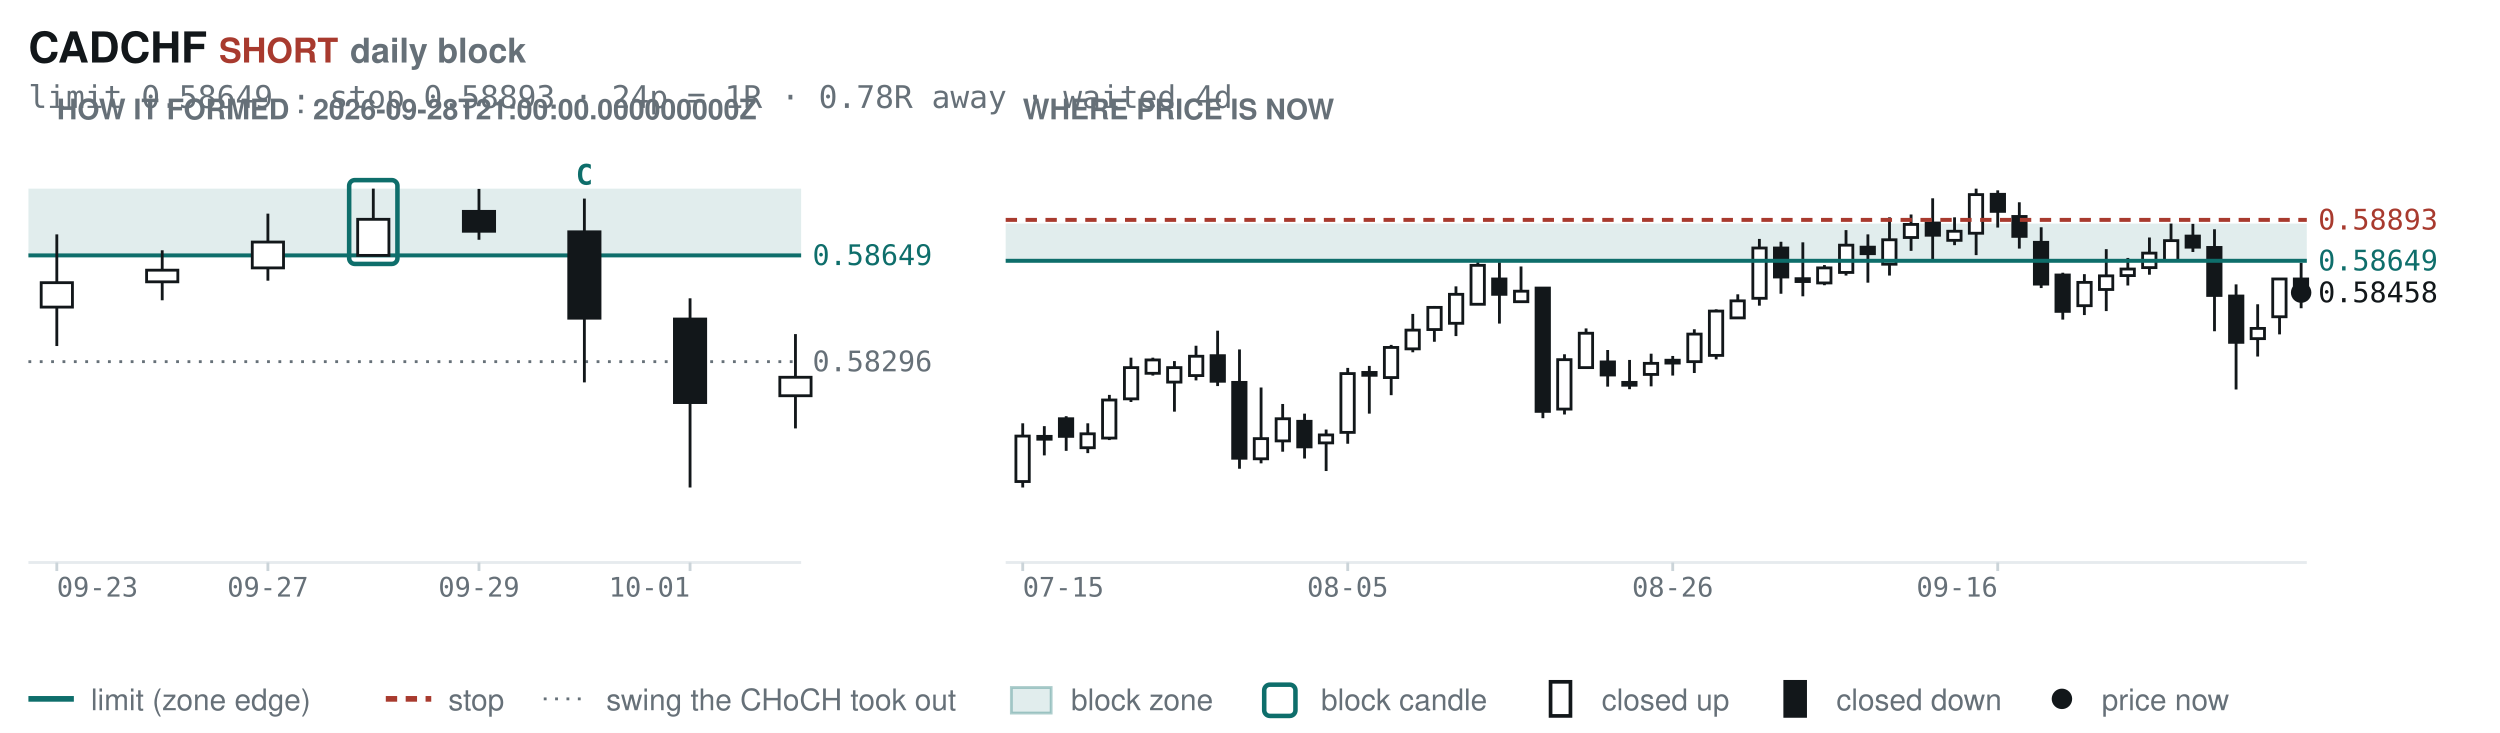
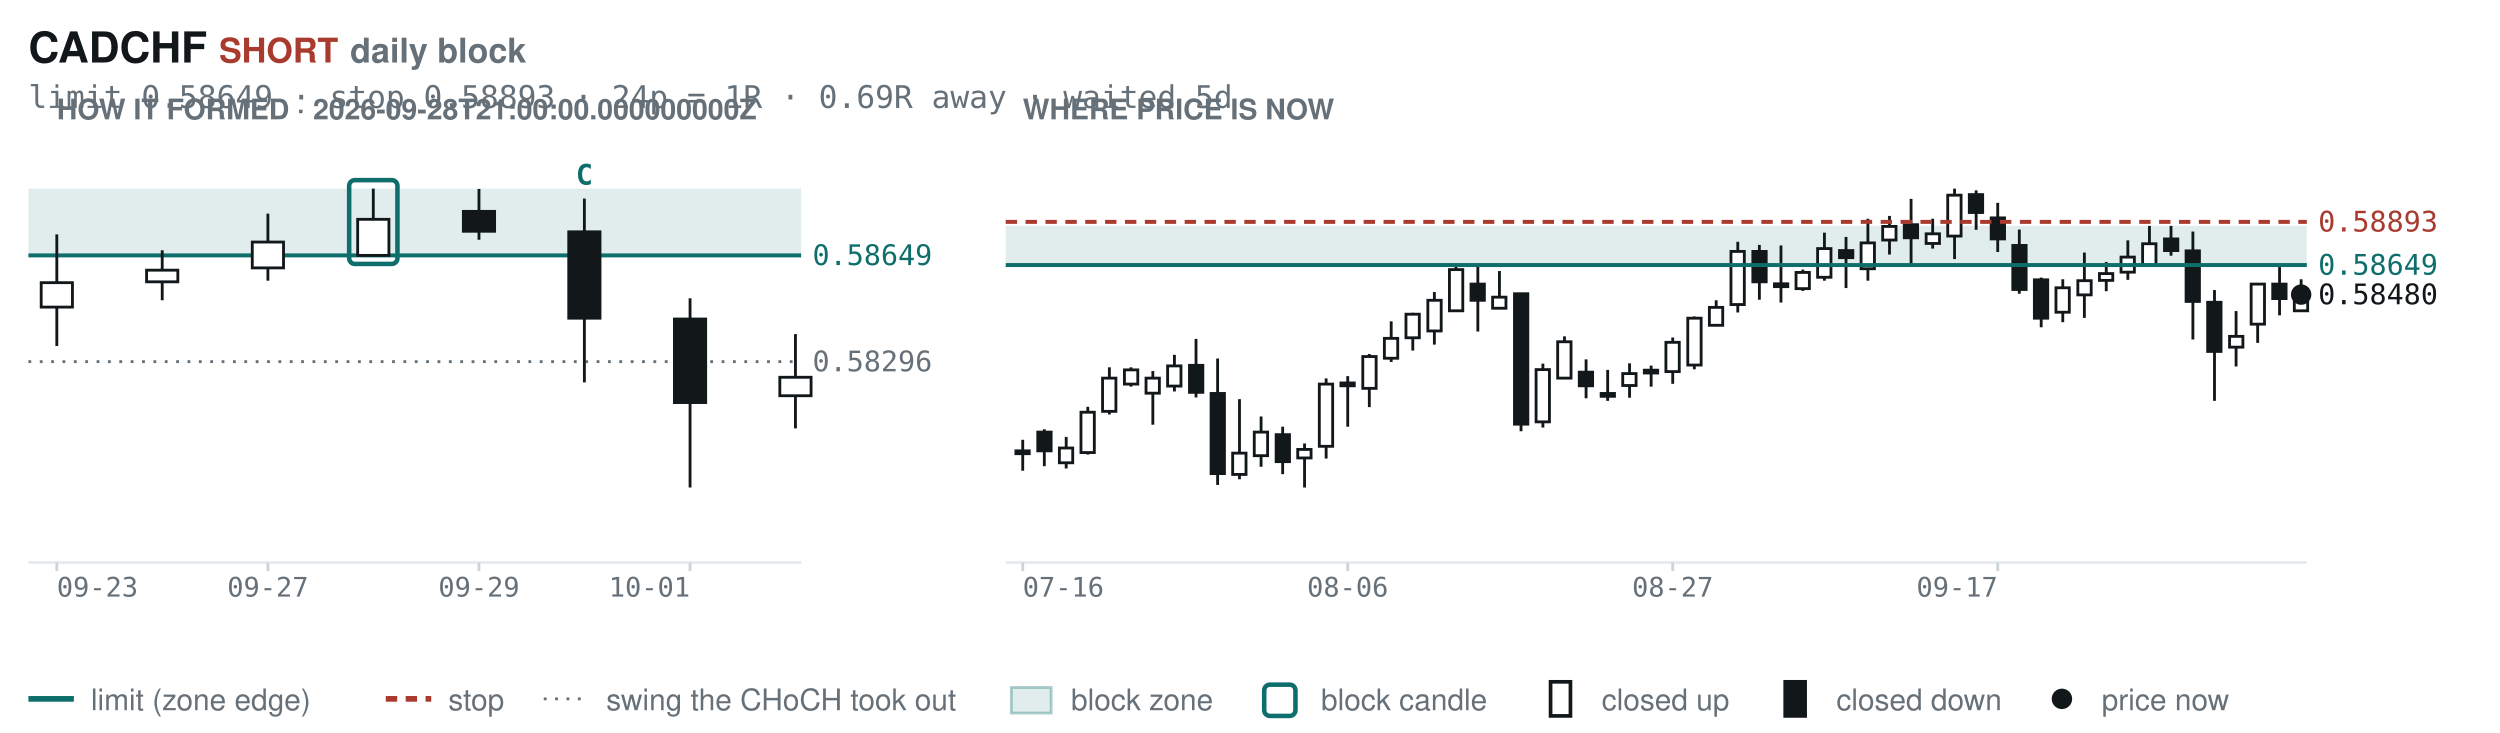
<svg xmlns="http://www.w3.org/2000/svg" viewBox="0 0 880 258" width="880" height="258" role="img" aria-label="CADCHF short order block: the candles that formed it, and where price is now">
  <rect width="880" height="258" fill="#FFFFFF" />
  <text x="10" y="22" fill="#12171A" font-family="system-ui,-apple-system,Segoe UI,Helvetica,Arial,sans-serif" font-size="15" font-weight="700">CADCHF <tspan fill="#A83A2E" font-size="12">SHORT</tspan>
    <tspan fill="#667078" font-size="12">daily block</tspan>
  </text>
-   <text x="10" y="38" fill="#667078" font-family="ui-monospace,SFMono-Regular,Menlo,Consolas,monospace" font-size="11">limit 0.58649 · stop 0.58893 · 24p = 1R · 0.78R away · waited 4d</text>
+   <text x="10" y="38" fill="#667078" font-family="ui-monospace,SFMono-Regular,Menlo,Consolas,monospace" font-size="11">limit 0.58649 · stop 0.58893 · 24p = 1R · 0.69R away · waited 5d</text>
  <text x="20" y="42" fill="#667078" font-family="system-ui,-apple-system,Segoe UI,Helvetica,Arial,sans-serif" font-size="10" font-weight="600">HOW IT FORMED · 2026-09-28T21:00:00.000000000Z</text>
  <text x="360" y="42" fill="#667078" font-family="system-ui,-apple-system,Segoe UI,Helvetica,Arial,sans-serif" font-size="10" font-weight="600">WHERE PRICE IS NOW</text>
  <rect x="10.0" y="66.4" width="272.0" height="23.5" fill="#0E6E6B1F" />
  <line x1="10.0" y1="127.3" x2="282.0" y2="127.3" stroke="#667078" stroke-width="1" stroke-dasharray="1 3" />
  <line x1="10.0" y1="89.9" x2="282.0" y2="89.9" stroke="#0E6E6B" stroke-width="1.4" />
  <line x1="20.0" y1="82.5" x2="20.0" y2="121.8" stroke="#12171A" stroke-width="1" />
  <rect x="14.5" y="99.5" width="11.0" height="8.6" fill="#FFFFFF" stroke="#12171A" stroke-width="1" />
  <line x1="57.1" y1="88.1" x2="57.1" y2="105.7" stroke="#12171A" stroke-width="1" />
  <rect x="51.6" y="95.1" width="11.0" height="4.1" fill="#FFFFFF" stroke="#12171A" stroke-width="1" />
  <line x1="94.3" y1="75.2" x2="94.3" y2="98.8" stroke="#12171A" stroke-width="1" />
  <rect x="88.8" y="85.2" width="11.0" height="9.1" fill="#FFFFFF" stroke="#12171A" stroke-width="1" />
  <line x1="131.4" y1="66.4" x2="131.4" y2="89.9" stroke="#12171A" stroke-width="1" />
  <rect x="125.9" y="77.2" width="11.0" height="12.7" fill="#FFFFFF" stroke="#12171A" stroke-width="1" />
  <line x1="168.6" y1="66.5" x2="168.6" y2="84.4" stroke="#12171A" stroke-width="1" />
  <rect x="163.1" y="74.4" width="11.0" height="7.0" fill="#12171A" stroke="#12171A" stroke-width="1" />
  <line x1="205.7" y1="69.9" x2="205.7" y2="134.6" stroke="#12171A" stroke-width="1" />
  <rect x="200.2" y="81.6" width="11.0" height="30.4" fill="#12171A" stroke="#12171A" stroke-width="1" />
  <line x1="242.9" y1="105.0" x2="242.9" y2="171.6" stroke="#12171A" stroke-width="1" />
  <rect x="237.4" y="112.3" width="11.0" height="29.4" fill="#12171A" stroke="#12171A" stroke-width="1" />
  <line x1="280.0" y1="117.6" x2="280.0" y2="150.8" stroke="#12171A" stroke-width="1" />
  <rect x="274.5" y="132.8" width="11.0" height="6.5" fill="#FFFFFF" stroke="#12171A" stroke-width="1" />
  <rect x="122.9" y="63.4" width="17.0" height="29.5" fill="none" stroke="#0E6E6B" stroke-width="1.6" rx="2" />
  <text x="205.7" y="65" fill="#0E6E6B" text-anchor="middle" font-family="ui-monospace,SFMono-Regular,Menlo,Consolas,monospace" font-size="10" font-weight="700">C</text>
  <line x1="10.0" y1="198.0" x2="282.0" y2="198.0" stroke="#E6EBEE" stroke-width="1" />
  <line x1="20.0" y1="198.0" x2="20.0" y2="201.0" stroke="#CBD4D9" stroke-width="1" />
  <text x="20.0" y="210.0" fill="#667078" text-anchor="start" font-family="ui-monospace,SFMono-Regular,Menlo,Consolas,monospace" font-size="9.5">09-23</text>
  <line x1="94.3" y1="198.0" x2="94.3" y2="201.0" stroke="#CBD4D9" stroke-width="1" />
  <text x="94.3" y="210.0" fill="#667078" text-anchor="middle" font-family="ui-monospace,SFMono-Regular,Menlo,Consolas,monospace" font-size="9.5">09-27</text>
  <line x1="168.6" y1="198.0" x2="168.6" y2="201.0" stroke="#CBD4D9" stroke-width="1" />
  <text x="168.6" y="210.0" fill="#667078" text-anchor="middle" font-family="ui-monospace,SFMono-Regular,Menlo,Consolas,monospace" font-size="9.5">09-29</text>
  <line x1="242.9" y1="198.0" x2="242.9" y2="201.0" stroke="#CBD4D9" stroke-width="1" />
  <text x="242.9" y="210.0" fill="#667078" text-anchor="end" font-family="ui-monospace,SFMono-Regular,Menlo,Consolas,monospace" font-size="9.5">10-01</text>
  <text x="286.0" y="93.3" fill="#0E6E6B" font-family="ui-monospace,SFMono-Regular,Menlo,Consolas,monospace" font-size="10">0.58649</text>
  <text x="286.0" y="130.7" fill="#667078" font-family="ui-monospace,SFMono-Regular,Menlo,Consolas,monospace" font-size="10">0.58296</text>
-   <rect x="354.0" y="78.7" width="458.0" height="13.0" fill="#0E6E6B1F" />
-   <line x1="360.0" y1="149.0" x2="360.0" y2="171.6" stroke="#12171A" stroke-width="1" />
-   <rect x="357.6" y="153.5" width="4.7" height="16.0" fill="#FFFFFF" stroke="#12171A" stroke-width="1" />
-   <line x1="367.6" y1="150.0" x2="367.6" y2="160.3" stroke="#12171A" stroke-width="1" />
-   <rect x="365.3" y="153.6" width="4.7" height="1.0" fill="#FFFFFF" stroke="#12171A" stroke-width="1" />
-   <line x1="375.3" y1="146.5" x2="375.3" y2="158.7" stroke="#12171A" stroke-width="1" />
-   <rect x="372.9" y="147.4" width="4.7" height="6.2" fill="#12171A" stroke="#12171A" stroke-width="1" />
-   <line x1="382.9" y1="149.0" x2="382.9" y2="159.5" stroke="#12171A" stroke-width="1" />
-   <rect x="380.5" y="152.7" width="4.7" height="4.9" fill="#FFFFFF" stroke="#12171A" stroke-width="1" />
-   <line x1="390.5" y1="139.0" x2="390.5" y2="154.9" stroke="#12171A" stroke-width="1" />
-   <rect x="388.1" y="140.8" width="4.7" height="13.4" fill="#FFFFFF" stroke="#12171A" stroke-width="1" />
-   <line x1="398.1" y1="125.9" x2="398.1" y2="141.5" stroke="#12171A" stroke-width="1" />
-   <rect x="395.8" y="129.4" width="4.7" height="11.0" fill="#FFFFFF" stroke="#12171A" stroke-width="1" />
-   <line x1="405.8" y1="125.9" x2="405.8" y2="132.2" stroke="#12171A" stroke-width="1" />
-   <rect x="403.4" y="126.7" width="4.7" height="4.7" fill="#FFFFFF" stroke="#12171A" stroke-width="1" />
-   <line x1="413.4" y1="127.1" x2="413.4" y2="144.9" stroke="#12171A" stroke-width="1" />
-   <rect x="411.0" y="129.4" width="4.7" height="5.1" fill="#FFFFFF" stroke="#12171A" stroke-width="1" />
-   <line x1="421.0" y1="121.7" x2="421.0" y2="133.9" stroke="#12171A" stroke-width="1" />
-   <rect x="418.7" y="125.4" width="4.7" height="6.8" fill="#FFFFFF" stroke="#12171A" stroke-width="1" />
-   <line x1="428.6" y1="116.4" x2="428.6" y2="135.9" stroke="#12171A" stroke-width="1" />
-   <rect x="426.3" y="125.2" width="4.7" height="9.0" fill="#12171A" stroke="#12171A" stroke-width="1" />
-   <line x1="436.3" y1="123.0" x2="436.3" y2="165.0" stroke="#12171A" stroke-width="1" />
-   <rect x="433.9" y="134.6" width="4.7" height="26.7" fill="#12171A" stroke="#12171A" stroke-width="1" />
-   <line x1="443.9" y1="136.4" x2="443.9" y2="163.1" stroke="#12171A" stroke-width="1" />
-   <rect x="441.5" y="154.4" width="4.7" height="7.1" fill="#FFFFFF" stroke="#12171A" stroke-width="1" />
-   <line x1="451.5" y1="142.2" x2="451.5" y2="159.0" stroke="#12171A" stroke-width="1" />
-   <rect x="449.2" y="147.4" width="4.7" height="7.8" fill="#FFFFFF" stroke="#12171A" stroke-width="1" />
-   <line x1="459.2" y1="145.6" x2="459.2" y2="161.4" stroke="#12171A" stroke-width="1" />
-   <rect x="456.8" y="148.3" width="4.7" height="9.0" fill="#12171A" stroke="#12171A" stroke-width="1" />
-   <line x1="466.8" y1="151.2" x2="466.8" y2="165.8" stroke="#12171A" stroke-width="1" />
-   <rect x="464.4" y="153.1" width="4.7" height="2.8" fill="#FFFFFF" stroke="#12171A" stroke-width="1" />
-   <line x1="474.4" y1="129.5" x2="474.4" y2="156.2" stroke="#12171A" stroke-width="1" />
-   <rect x="472.0" y="131.5" width="4.7" height="20.7" fill="#FFFFFF" stroke="#12171A" stroke-width="1" />
-   <line x1="482.0" y1="128.8" x2="482.0" y2="145.6" stroke="#12171A" stroke-width="1" />
-   <rect x="479.7" y="131.1" width="4.7" height="1.0" fill="#12171A" stroke="#12171A" stroke-width="1" />
-   <line x1="489.7" y1="121.4" x2="489.7" y2="139.1" stroke="#12171A" stroke-width="1" />
-   <rect x="487.3" y="122.3" width="4.7" height="10.6" fill="#FFFFFF" stroke="#12171A" stroke-width="1" />
-   <line x1="497.3" y1="110.5" x2="497.3" y2="124.0" stroke="#12171A" stroke-width="1" />
-   <rect x="494.9" y="116.2" width="4.7" height="6.6" fill="#FFFFFF" stroke="#12171A" stroke-width="1" />
-   <line x1="504.9" y1="107.7" x2="504.9" y2="120.3" stroke="#12171A" stroke-width="1" />
-   <rect x="502.6" y="108.2" width="4.7" height="7.8" fill="#FFFFFF" stroke="#12171A" stroke-width="1" />
-   <line x1="512.5" y1="100.8" x2="512.5" y2="118.3" stroke="#12171A" stroke-width="1" />
-   <rect x="510.2" y="103.6" width="4.7" height="10.2" fill="#FFFFFF" stroke="#12171A" stroke-width="1" />
-   <line x1="520.2" y1="92.0" x2="520.2" y2="107.1" stroke="#12171A" stroke-width="1" />
-   <rect x="517.8" y="93.4" width="4.7" height="13.7" fill="#FFFFFF" stroke="#12171A" stroke-width="1" />
-   <line x1="527.8" y1="92.3" x2="527.8" y2="113.9" stroke="#12171A" stroke-width="1" />
-   <rect x="525.4" y="98.2" width="4.7" height="5.4" fill="#12171A" stroke="#12171A" stroke-width="1" />
-   <line x1="535.4" y1="93.8" x2="535.4" y2="106.3" stroke="#12171A" stroke-width="1" />
-   <rect x="533.1" y="102.5" width="4.7" height="3.7" fill="#FFFFFF" stroke="#12171A" stroke-width="1" />
-   <line x1="543.1" y1="101.1" x2="543.1" y2="147.2" stroke="#12171A" stroke-width="1" />
-   <rect x="540.7" y="101.4" width="4.7" height="43.4" fill="#12171A" stroke="#12171A" stroke-width="1" />
-   <line x1="550.7" y1="124.7" x2="550.7" y2="145.9" stroke="#12171A" stroke-width="1" />
-   <rect x="548.3" y="126.6" width="4.7" height="17.4" fill="#FFFFFF" stroke="#12171A" stroke-width="1" />
-   <line x1="558.3" y1="115.6" x2="558.3" y2="129.4" stroke="#12171A" stroke-width="1" />
-   <rect x="555.9" y="117.3" width="4.7" height="12.1" fill="#FFFFFF" stroke="#12171A" stroke-width="1" />
-   <line x1="565.9" y1="123.2" x2="565.9" y2="136.1" stroke="#12171A" stroke-width="1" />
-   <rect x="563.6" y="127.4" width="4.7" height="4.6" fill="#12171A" stroke="#12171A" stroke-width="1" />
-   <line x1="573.6" y1="126.7" x2="573.6" y2="137.0" stroke="#12171A" stroke-width="1" />
-   <rect x="571.2" y="134.6" width="4.7" height="1.0" fill="#12171A" stroke="#12171A" stroke-width="1" />
-   <line x1="581.2" y1="124.5" x2="581.2" y2="136.0" stroke="#12171A" stroke-width="1" />
-   <rect x="578.8" y="127.9" width="4.7" height="3.9" fill="#FFFFFF" stroke="#12171A" stroke-width="1" />
-   <line x1="588.8" y1="125.3" x2="588.8" y2="132.2" stroke="#12171A" stroke-width="1" />
-   <rect x="586.4" y="126.8" width="4.7" height="1.0" fill="#12171A" stroke="#12171A" stroke-width="1" />
-   <line x1="596.4" y1="115.9" x2="596.4" y2="131.3" stroke="#12171A" stroke-width="1" />
-   <rect x="594.1" y="117.6" width="4.7" height="9.7" fill="#FFFFFF" stroke="#12171A" stroke-width="1" />
-   <line x1="604.1" y1="108.9" x2="604.1" y2="126.5" stroke="#12171A" stroke-width="1" />
-   <rect x="601.7" y="109.5" width="4.7" height="15.6" fill="#FFFFFF" stroke="#12171A" stroke-width="1" />
-   <line x1="611.7" y1="103.6" x2="611.7" y2="112.2" stroke="#12171A" stroke-width="1" />
-   <rect x="609.3" y="105.9" width="4.7" height="6.0" fill="#FFFFFF" stroke="#12171A" stroke-width="1" />
-   <line x1="619.3" y1="84.1" x2="619.3" y2="107.6" stroke="#12171A" stroke-width="1" />
-   <rect x="617.0" y="87.3" width="4.7" height="17.7" fill="#FFFFFF" stroke="#12171A" stroke-width="1" />
-   <line x1="626.9" y1="85.1" x2="626.9" y2="103.4" stroke="#12171A" stroke-width="1" />
-   <rect x="624.6" y="87.3" width="4.7" height="10.2" fill="#12171A" stroke="#12171A" stroke-width="1" />
-   <line x1="634.6" y1="85.3" x2="634.6" y2="104.3" stroke="#12171A" stroke-width="1" />
-   <rect x="632.2" y="98.1" width="4.7" height="1.0" fill="#FFFFFF" stroke="#12171A" stroke-width="1" />
-   <line x1="642.2" y1="93.3" x2="642.2" y2="100.4" stroke="#12171A" stroke-width="1" />
-   <rect x="639.8" y="94.3" width="4.7" height="5.3" fill="#FFFFFF" stroke="#12171A" stroke-width="1" />
-   <line x1="649.8" y1="81.0" x2="649.8" y2="97.0" stroke="#12171A" stroke-width="1" />
-   <rect x="647.5" y="86.3" width="4.7" height="9.6" fill="#FFFFFF" stroke="#12171A" stroke-width="1" />
-   <line x1="657.5" y1="82.5" x2="657.5" y2="99.5" stroke="#12171A" stroke-width="1" />
-   <rect x="655.1" y="87.0" width="4.7" height="2.3" fill="#12171A" stroke="#12171A" stroke-width="1" />
-   <line x1="665.1" y1="76.5" x2="665.1" y2="97.0" stroke="#12171A" stroke-width="1" />
-   <rect x="662.7" y="84.4" width="4.7" height="8.6" fill="#FFFFFF" stroke="#12171A" stroke-width="1" />
-   <line x1="672.7" y1="75.5" x2="672.7" y2="88.3" stroke="#12171A" stroke-width="1" />
-   <rect x="670.3" y="79.0" width="4.7" height="4.6" fill="#FFFFFF" stroke="#12171A" stroke-width="1" />
-   <line x1="680.3" y1="69.8" x2="680.3" y2="92.0" stroke="#12171A" stroke-width="1" />
-   <rect x="678.0" y="78.5" width="4.7" height="4.3" fill="#12171A" stroke="#12171A" stroke-width="1" />
-   <line x1="688.0" y1="76.5" x2="688.0" y2="86.3" stroke="#12171A" stroke-width="1" />
-   <rect x="685.6" y="81.4" width="4.7" height="3.2" fill="#FFFFFF" stroke="#12171A" stroke-width="1" />
-   <line x1="695.6" y1="66.4" x2="695.6" y2="89.8" stroke="#12171A" stroke-width="1" />
-   <rect x="693.2" y="68.5" width="4.7" height="13.6" fill="#FFFFFF" stroke="#12171A" stroke-width="1" />
-   <line x1="703.2" y1="67.0" x2="703.2" y2="80.1" stroke="#12171A" stroke-width="1" />
-   <rect x="700.9" y="68.4" width="4.7" height="6.0" fill="#12171A" stroke="#12171A" stroke-width="1" />
-   <line x1="710.8" y1="71.2" x2="710.8" y2="87.5" stroke="#12171A" stroke-width="1" />
-   <rect x="708.5" y="76.2" width="4.7" height="7.0" fill="#12171A" stroke="#12171A" stroke-width="1" />
-   <line x1="718.5" y1="80.0" x2="718.5" y2="101.4" stroke="#12171A" stroke-width="1" />
-   <rect x="716.1" y="85.3" width="4.7" height="14.7" fill="#12171A" stroke="#12171A" stroke-width="1" />
-   <line x1="726.1" y1="96.0" x2="726.1" y2="112.5" stroke="#12171A" stroke-width="1" />
-   <rect x="723.7" y="96.8" width="4.7" height="12.8" fill="#12171A" stroke="#12171A" stroke-width="1" />
-   <line x1="733.7" y1="96.5" x2="733.7" y2="110.9" stroke="#12171A" stroke-width="1" />
-   <rect x="731.4" y="99.4" width="4.7" height="8.2" fill="#FFFFFF" stroke="#12171A" stroke-width="1" />
-   <line x1="741.4" y1="87.7" x2="741.4" y2="109.5" stroke="#12171A" stroke-width="1" />
-   <rect x="739.0" y="97.1" width="4.7" height="4.8" fill="#FFFFFF" stroke="#12171A" stroke-width="1" />
-   <line x1="749.0" y1="90.8" x2="749.0" y2="100.5" stroke="#12171A" stroke-width="1" />
-   <rect x="746.6" y="94.7" width="4.7" height="2.3" fill="#FFFFFF" stroke="#12171A" stroke-width="1" />
-   <line x1="756.6" y1="83.6" x2="756.6" y2="96.7" stroke="#12171A" stroke-width="1" />
-   <rect x="754.2" y="89.1" width="4.7" height="5.1" fill="#FFFFFF" stroke="#12171A" stroke-width="1" />
-   <line x1="764.2" y1="78.7" x2="764.2" y2="91.8" stroke="#12171A" stroke-width="1" />
-   <rect x="761.9" y="84.7" width="4.7" height="7.0" fill="#FFFFFF" stroke="#12171A" stroke-width="1" />
-   <line x1="771.9" y1="78.8" x2="771.9" y2="88.7" stroke="#12171A" stroke-width="1" />
-   <rect x="769.5" y="83.1" width="4.7" height="3.9" fill="#12171A" stroke="#12171A" stroke-width="1" />
-   <line x1="779.5" y1="80.7" x2="779.5" y2="116.6" stroke="#12171A" stroke-width="1" />
-   <rect x="777.1" y="87.1" width="4.7" height="16.9" fill="#12171A" stroke="#12171A" stroke-width="1" />
-   <line x1="787.1" y1="100.1" x2="787.1" y2="137.1" stroke="#12171A" stroke-width="1" />
-   <rect x="784.8" y="104.2" width="4.7" height="16.3" fill="#12171A" stroke="#12171A" stroke-width="1" />
-   <line x1="794.7" y1="107.1" x2="794.7" y2="125.5" stroke="#12171A" stroke-width="1" />
-   <rect x="792.4" y="115.6" width="4.7" height="3.6" fill="#FFFFFF" stroke="#12171A" stroke-width="1" />
-   <line x1="802.4" y1="98.0" x2="802.4" y2="117.7" stroke="#12171A" stroke-width="1" />
-   <rect x="800.0" y="98.2" width="4.7" height="13.3" fill="#FFFFFF" stroke="#12171A" stroke-width="1" />
-   <line x1="810.0" y1="92.5" x2="810.0" y2="108.5" stroke="#12171A" stroke-width="1" />
-   <rect x="807.6" y="98.2" width="4.7" height="4.8" fill="#12171A" stroke="#12171A" stroke-width="1" />
-   <line x1="354.0" y1="91.8" x2="812.0" y2="91.8" stroke="#0E6E6B" stroke-width="1.4" />
-   <line x1="354.0" y1="77.4" x2="812.0" y2="77.4" stroke="#A83A2E" stroke-width="1.4" stroke-dasharray="4 3" />
-   <circle cx="810.0" cy="103.0" r="3.6" fill="#12171A" />
+   <rect x="354.0" y="79.5" width="458.0" height="13.8" fill="#0E6E6B1F" />
+   <line x1="360.0" y1="154.8" x2="360.0" y2="165.7" stroke="#12171A" stroke-width="1" />
+   <rect x="357.6" y="158.7" width="4.7" height="1.0" fill="#FFFFFF" stroke="#12171A" stroke-width="1" />
+   <line x1="367.6" y1="151.1" x2="367.6" y2="164.1" stroke="#12171A" stroke-width="1" />
+   <rect x="365.3" y="152.1" width="4.7" height="6.6" fill="#12171A" stroke="#12171A" stroke-width="1" />
+   <line x1="375.3" y1="153.8" x2="375.3" y2="164.9" stroke="#12171A" stroke-width="1" />
+   <rect x="372.9" y="157.7" width="4.7" height="5.2" fill="#FFFFFF" stroke="#12171A" stroke-width="1" />
+   <line x1="382.9" y1="143.2" x2="382.9" y2="160.0" stroke="#12171A" stroke-width="1" />
+   <rect x="380.5" y="145.1" width="4.7" height="14.2" fill="#FFFFFF" stroke="#12171A" stroke-width="1" />
+   <line x1="390.5" y1="129.3" x2="390.5" y2="145.9" stroke="#12171A" stroke-width="1" />
+   <rect x="388.1" y="133.1" width="4.7" height="11.7" fill="#FFFFFF" stroke="#12171A" stroke-width="1" />
+   <line x1="398.1" y1="129.3" x2="398.1" y2="136.1" stroke="#12171A" stroke-width="1" />
+   <rect x="395.8" y="130.2" width="4.7" height="5.0" fill="#FFFFFF" stroke="#12171A" stroke-width="1" />
+   <line x1="405.8" y1="130.6" x2="405.8" y2="149.5" stroke="#12171A" stroke-width="1" />
+   <rect x="403.4" y="133.1" width="4.7" height="5.3" fill="#FFFFFF" stroke="#12171A" stroke-width="1" />
+   <line x1="413.4" y1="124.9" x2="413.4" y2="137.8" stroke="#12171A" stroke-width="1" />
+   <rect x="411.0" y="128.8" width="4.7" height="7.1" fill="#FFFFFF" stroke="#12171A" stroke-width="1" />
+   <line x1="421.0" y1="119.3" x2="421.0" y2="139.9" stroke="#12171A" stroke-width="1" />
+   <rect x="418.7" y="128.6" width="4.7" height="9.5" fill="#12171A" stroke="#12171A" stroke-width="1" />
+   <line x1="428.6" y1="126.2" x2="428.6" y2="170.7" stroke="#12171A" stroke-width="1" />
+   <rect x="426.3" y="138.5" width="4.7" height="28.2" fill="#12171A" stroke="#12171A" stroke-width="1" />
+   <line x1="436.3" y1="140.5" x2="436.3" y2="168.7" stroke="#12171A" stroke-width="1" />
+   <rect x="433.9" y="159.5" width="4.7" height="7.5" fill="#FFFFFF" stroke="#12171A" stroke-width="1" />
+   <line x1="443.9" y1="146.6" x2="443.9" y2="164.3" stroke="#12171A" stroke-width="1" />
+   <rect x="441.5" y="152.1" width="4.7" height="8.3" fill="#FFFFFF" stroke="#12171A" stroke-width="1" />
+   <line x1="451.5" y1="150.2" x2="451.5" y2="166.9" stroke="#12171A" stroke-width="1" />
+   <rect x="449.2" y="153.0" width="4.7" height="9.5" fill="#12171A" stroke="#12171A" stroke-width="1" />
+   <line x1="459.2" y1="156.1" x2="459.2" y2="171.6" stroke="#12171A" stroke-width="1" />
+   <rect x="456.8" y="158.2" width="4.7" height="3.0" fill="#FFFFFF" stroke="#12171A" stroke-width="1" />
+   <line x1="466.8" y1="133.2" x2="466.8" y2="161.4" stroke="#12171A" stroke-width="1" />
+   <rect x="464.4" y="135.2" width="4.7" height="21.9" fill="#FFFFFF" stroke="#12171A" stroke-width="1" />
+   <line x1="474.4" y1="132.4" x2="474.4" y2="150.2" stroke="#12171A" stroke-width="1" />
+   <rect x="472.0" y="134.8" width="4.7" height="1.0" fill="#12171A" stroke="#12171A" stroke-width="1" />
+   <line x1="482.0" y1="124.6" x2="482.0" y2="143.3" stroke="#12171A" stroke-width="1" />
+   <rect x="479.7" y="125.5" width="4.7" height="11.2" fill="#FFFFFF" stroke="#12171A" stroke-width="1" />
+   <line x1="489.7" y1="113.1" x2="489.7" y2="127.4" stroke="#12171A" stroke-width="1" />
+   <rect x="487.3" y="119.1" width="4.7" height="7.0" fill="#FFFFFF" stroke="#12171A" stroke-width="1" />
+   <line x1="497.3" y1="110.1" x2="497.3" y2="123.4" stroke="#12171A" stroke-width="1" />
+   <rect x="494.9" y="110.6" width="4.7" height="8.3" fill="#FFFFFF" stroke="#12171A" stroke-width="1" />
+   <line x1="504.9" y1="102.8" x2="504.9" y2="121.3" stroke="#12171A" stroke-width="1" />
+   <rect x="502.6" y="105.7" width="4.7" height="10.8" fill="#FFFFFF" stroke="#12171A" stroke-width="1" />
+   <line x1="512.5" y1="93.5" x2="512.5" y2="109.5" stroke="#12171A" stroke-width="1" />
+   <rect x="510.2" y="94.9" width="4.7" height="14.5" fill="#FFFFFF" stroke="#12171A" stroke-width="1" />
+   <line x1="520.2" y1="93.8" x2="520.2" y2="116.7" stroke="#12171A" stroke-width="1" />
+   <rect x="517.8" y="100.0" width="4.7" height="5.7" fill="#12171A" stroke="#12171A" stroke-width="1" />
+   <line x1="527.8" y1="95.4" x2="527.8" y2="108.7" stroke="#12171A" stroke-width="1" />
+   <rect x="525.4" y="104.6" width="4.7" height="3.9" fill="#FFFFFF" stroke="#12171A" stroke-width="1" />
+   <line x1="535.4" y1="103.1" x2="535.4" y2="151.8" stroke="#12171A" stroke-width="1" />
+   <rect x="533.1" y="103.4" width="4.7" height="45.9" fill="#12171A" stroke="#12171A" stroke-width="1" />
+   <line x1="543.1" y1="128.0" x2="543.1" y2="150.5" stroke="#12171A" stroke-width="1" />
+   <rect x="540.7" y="130.1" width="4.7" height="18.4" fill="#FFFFFF" stroke="#12171A" stroke-width="1" />
+   <line x1="550.7" y1="118.4" x2="550.7" y2="133.1" stroke="#12171A" stroke-width="1" />
+   <rect x="548.3" y="120.3" width="4.7" height="12.8" fill="#FFFFFF" stroke="#12171A" stroke-width="1" />
+   <line x1="558.3" y1="126.5" x2="558.3" y2="140.2" stroke="#12171A" stroke-width="1" />
+   <rect x="555.9" y="131.0" width="4.7" height="4.8" fill="#12171A" stroke="#12171A" stroke-width="1" />
+   <line x1="565.9" y1="130.2" x2="565.9" y2="141.1" stroke="#12171A" stroke-width="1" />
+   <rect x="563.6" y="138.5" width="4.7" height="1.0" fill="#12171A" stroke="#12171A" stroke-width="1" />
+   <line x1="573.6" y1="127.9" x2="573.6" y2="140.0" stroke="#12171A" stroke-width="1" />
+   <rect x="571.2" y="131.5" width="4.7" height="4.2" fill="#FFFFFF" stroke="#12171A" stroke-width="1" />
+   <line x1="581.2" y1="128.7" x2="581.2" y2="136.1" stroke="#12171A" stroke-width="1" />
+   <rect x="578.8" y="130.3" width="4.7" height="1.0" fill="#12171A" stroke="#12171A" stroke-width="1" />
+   <line x1="588.8" y1="118.8" x2="588.8" y2="135.1" stroke="#12171A" stroke-width="1" />
+   <rect x="586.4" y="120.5" width="4.7" height="10.3" fill="#FFFFFF" stroke="#12171A" stroke-width="1" />
+   <line x1="596.4" y1="111.4" x2="596.4" y2="130.0" stroke="#12171A" stroke-width="1" />
+   <rect x="594.1" y="112.0" width="4.7" height="16.5" fill="#FFFFFF" stroke="#12171A" stroke-width="1" />
+   <line x1="604.1" y1="105.7" x2="604.1" y2="114.8" stroke="#12171A" stroke-width="1" />
+   <rect x="601.7" y="108.2" width="4.7" height="6.3" fill="#FFFFFF" stroke="#12171A" stroke-width="1" />
+   <line x1="611.7" y1="85.1" x2="611.7" y2="110.0" stroke="#12171A" stroke-width="1" />
+   <rect x="609.3" y="88.5" width="4.7" height="18.7" fill="#FFFFFF" stroke="#12171A" stroke-width="1" />
+   <line x1="619.3" y1="86.2" x2="619.3" y2="105.5" stroke="#12171A" stroke-width="1" />
+   <rect x="617.0" y="88.5" width="4.7" height="10.7" fill="#12171A" stroke="#12171A" stroke-width="1" />
+   <line x1="626.9" y1="86.4" x2="626.9" y2="106.5" stroke="#12171A" stroke-width="1" />
+   <rect x="624.6" y="99.9" width="4.7" height="1.0" fill="#FFFFFF" stroke="#12171A" stroke-width="1" />
+   <line x1="634.6" y1="94.9" x2="634.6" y2="102.4" stroke="#12171A" stroke-width="1" />
+   <rect x="632.2" y="95.9" width="4.7" height="5.7" fill="#FFFFFF" stroke="#12171A" stroke-width="1" />
+   <line x1="642.2" y1="81.9" x2="642.2" y2="98.8" stroke="#12171A" stroke-width="1" />
+   <rect x="639.8" y="87.5" width="4.7" height="10.1" fill="#FFFFFF" stroke="#12171A" stroke-width="1" />
+   <line x1="649.8" y1="83.4" x2="649.8" y2="101.4" stroke="#12171A" stroke-width="1" />
+   <rect x="647.5" y="88.2" width="4.7" height="2.5" fill="#12171A" stroke="#12171A" stroke-width="1" />
+   <line x1="657.5" y1="77.0" x2="657.5" y2="98.8" stroke="#12171A" stroke-width="1" />
+   <rect x="655.1" y="85.5" width="4.7" height="9.1" fill="#FFFFFF" stroke="#12171A" stroke-width="1" />
+   <line x1="665.1" y1="76.0" x2="665.1" y2="89.6" stroke="#12171A" stroke-width="1" />
+   <rect x="662.7" y="79.7" width="4.7" height="4.8" fill="#FFFFFF" stroke="#12171A" stroke-width="1" />
+   <line x1="672.7" y1="70.0" x2="672.7" y2="93.5" stroke="#12171A" stroke-width="1" />
+   <rect x="670.3" y="79.1" width="4.7" height="4.6" fill="#12171A" stroke="#12171A" stroke-width="1" />
+   <line x1="680.3" y1="77.0" x2="680.3" y2="87.5" stroke="#12171A" stroke-width="1" />
+   <rect x="678.0" y="82.3" width="4.7" height="3.4" fill="#FFFFFF" stroke="#12171A" stroke-width="1" />
+   <line x1="688.0" y1="66.4" x2="688.0" y2="91.2" stroke="#12171A" stroke-width="1" />
+   <rect x="685.6" y="68.7" width="4.7" height="14.4" fill="#FFFFFF" stroke="#12171A" stroke-width="1" />
+   <line x1="695.6" y1="67.0" x2="695.6" y2="80.9" stroke="#12171A" stroke-width="1" />
+   <rect x="693.2" y="68.5" width="4.7" height="6.3" fill="#12171A" stroke="#12171A" stroke-width="1" />
+   <line x1="703.2" y1="71.4" x2="703.2" y2="88.7" stroke="#12171A" stroke-width="1" />
+   <rect x="700.9" y="76.7" width="4.7" height="7.4" fill="#12171A" stroke="#12171A" stroke-width="1" />
+   <line x1="710.8" y1="80.8" x2="710.8" y2="103.4" stroke="#12171A" stroke-width="1" />
+   <rect x="708.5" y="86.4" width="4.7" height="15.5" fill="#12171A" stroke="#12171A" stroke-width="1" />
+   <line x1="718.5" y1="97.7" x2="718.5" y2="115.2" stroke="#12171A" stroke-width="1" />
+   <rect x="716.1" y="98.5" width="4.7" height="13.5" fill="#12171A" stroke="#12171A" stroke-width="1" />
+   <line x1="726.1" y1="98.3" x2="726.1" y2="113.4" stroke="#12171A" stroke-width="1" />
+   <rect x="723.7" y="101.3" width="4.7" height="8.6" fill="#FFFFFF" stroke="#12171A" stroke-width="1" />
+   <line x1="733.7" y1="88.9" x2="733.7" y2="111.9" stroke="#12171A" stroke-width="1" />
+   <rect x="731.4" y="98.8" width="4.7" height="5.0" fill="#FFFFFF" stroke="#12171A" stroke-width="1" />
+   <line x1="741.4" y1="92.2" x2="741.4" y2="102.5" stroke="#12171A" stroke-width="1" />
+   <rect x="739.0" y="96.3" width="4.7" height="2.4" fill="#FFFFFF" stroke="#12171A" stroke-width="1" />
+   <line x1="749.0" y1="84.6" x2="749.0" y2="98.5" stroke="#12171A" stroke-width="1" />
+   <rect x="746.6" y="90.5" width="4.7" height="5.3" fill="#FFFFFF" stroke="#12171A" stroke-width="1" />
+   <line x1="756.6" y1="79.5" x2="756.6" y2="93.3" stroke="#12171A" stroke-width="1" />
+   <rect x="754.2" y="85.8" width="4.7" height="7.5" fill="#FFFFFF" stroke="#12171A" stroke-width="1" />
+   <line x1="764.2" y1="79.5" x2="764.2" y2="90.0" stroke="#12171A" stroke-width="1" />
+   <rect x="761.9" y="84.1" width="4.7" height="4.1" fill="#12171A" stroke="#12171A" stroke-width="1" />
+   <line x1="771.9" y1="81.5" x2="771.9" y2="119.5" stroke="#12171A" stroke-width="1" />
+   <rect x="769.5" y="88.3" width="4.7" height="17.8" fill="#12171A" stroke="#12171A" stroke-width="1" />
+   <line x1="779.5" y1="102.1" x2="779.5" y2="141.1" stroke="#12171A" stroke-width="1" />
+   <rect x="777.1" y="106.4" width="4.7" height="17.3" fill="#12171A" stroke="#12171A" stroke-width="1" />
+   <line x1="787.1" y1="109.5" x2="787.1" y2="129.0" stroke="#12171A" stroke-width="1" />
+   <rect x="784.8" y="118.4" width="4.7" height="3.8" fill="#FFFFFF" stroke="#12171A" stroke-width="1" />
+   <line x1="794.7" y1="99.8" x2="794.7" y2="120.7" stroke="#12171A" stroke-width="1" />
+   <rect x="792.4" y="100.0" width="4.7" height="14.1" fill="#FFFFFF" stroke="#12171A" stroke-width="1" />
+   <line x1="802.4" y1="94.0" x2="802.4" y2="111.0" stroke="#12171A" stroke-width="1" />
+   <rect x="800.0" y="100.0" width="4.7" height="5.1" fill="#12171A" stroke="#12171A" stroke-width="1" />
+   <line x1="810.0" y1="98.3" x2="810.0" y2="109.8" stroke="#12171A" stroke-width="1" />
+   <rect x="807.6" y="103.7" width="4.7" height="5.7" fill="#FFFFFF" stroke="#12171A" stroke-width="1" />
+   <line x1="354.0" y1="93.3" x2="812.0" y2="93.3" stroke="#0E6E6B" stroke-width="1.4" />
+   <line x1="354.0" y1="78.1" x2="812.0" y2="78.1" stroke="#A83A2E" stroke-width="1.4" stroke-dasharray="4 3" />
+   <circle cx="810.0" cy="103.7" r="3.6" fill="#12171A" />
  <line x1="354.0" y1="198.0" x2="812.0" y2="198.0" stroke="#E6EBEE" stroke-width="1" />
  <line x1="360.0" y1="198.0" x2="360.0" y2="201.0" stroke="#CBD4D9" stroke-width="1" />
-   <text x="360.0" y="210.0" fill="#667078" text-anchor="start" font-family="ui-monospace,SFMono-Regular,Menlo,Consolas,monospace" font-size="9.5">07-15</text>
+   <text x="360.0" y="210.0" fill="#667078" text-anchor="start" font-family="ui-monospace,SFMono-Regular,Menlo,Consolas,monospace" font-size="9.5">07-16</text>
  <line x1="474.4" y1="198.0" x2="474.4" y2="201.0" stroke="#CBD4D9" stroke-width="1" />
-   <text x="474.4" y="210.0" fill="#667078" text-anchor="middle" font-family="ui-monospace,SFMono-Regular,Menlo,Consolas,monospace" font-size="9.5">08-05</text>
+   <text x="474.4" y="210.0" fill="#667078" text-anchor="middle" font-family="ui-monospace,SFMono-Regular,Menlo,Consolas,monospace" font-size="9.5">08-06</text>
  <line x1="588.8" y1="198.0" x2="588.8" y2="201.0" stroke="#CBD4D9" stroke-width="1" />
-   <text x="588.8" y="210.0" fill="#667078" text-anchor="middle" font-family="ui-monospace,SFMono-Regular,Menlo,Consolas,monospace" font-size="9.5">08-26</text>
+   <text x="588.8" y="210.0" fill="#667078" text-anchor="middle" font-family="ui-monospace,SFMono-Regular,Menlo,Consolas,monospace" font-size="9.5">08-27</text>
  <line x1="703.2" y1="198.0" x2="703.2" y2="201.0" stroke="#CBD4D9" stroke-width="1" />
-   <text x="703.2" y="210.0" fill="#667078" text-anchor="end" font-family="ui-monospace,SFMono-Regular,Menlo,Consolas,monospace" font-size="9.5">09-16</text>
-   <text x="816.0" y="95.2" fill="#0E6E6B" font-family="ui-monospace,SFMono-Regular,Menlo,Consolas,monospace" font-size="10">0.58649</text>
-   <text x="816.0" y="80.8" fill="#A83A2E" font-family="ui-monospace,SFMono-Regular,Menlo,Consolas,monospace" font-size="10">0.58893</text>
-   <text x="816.0" y="106.4" fill="#12171A" font-family="ui-monospace,SFMono-Regular,Menlo,Consolas,monospace" font-size="10">0.58458</text>
+   <text x="703.2" y="210.0" fill="#667078" text-anchor="end" font-family="ui-monospace,SFMono-Regular,Menlo,Consolas,monospace" font-size="9.5">09-17</text>
+   <text x="816.0" y="96.7" fill="#0E6E6B" font-family="ui-monospace,SFMono-Regular,Menlo,Consolas,monospace" font-size="10">0.58649</text>
+   <text x="816.0" y="81.5" fill="#A83A2E" font-family="ui-monospace,SFMono-Regular,Menlo,Consolas,monospace" font-size="10">0.58893</text>
+   <text x="816.0" y="107.1" fill="#12171A" font-family="ui-monospace,SFMono-Regular,Menlo,Consolas,monospace" font-size="10">0.58480</text>
  <g transform="translate(10.0,242)">
    <line x1="0" y1="4" x2="16" y2="4" stroke="#0E6E6B" stroke-width="2" />
    <text x="22" y="8" fill="#667078" font-family="system-ui,-apple-system,Segoe UI,Helvetica,Arial,sans-serif" font-size="10.5">limit (zone edge)</text>
  </g>
  <g transform="translate(135.8,242)">
    <line x1="0" y1="4" x2="16" y2="4" stroke="#A83A2E" stroke-width="2" stroke-dasharray="4 3" />
    <text x="22" y="8" fill="#667078" font-family="system-ui,-apple-system,Segoe UI,Helvetica,Arial,sans-serif" font-size="10.5">stop</text>
  </g>
  <g transform="translate(191.4,242)">
    <line x1="0" y1="4" x2="16" y2="4" stroke="#667078" stroke-width="1" stroke-dasharray="1 3" />
    <text x="22" y="8" fill="#667078" font-family="system-ui,-apple-system,Segoe UI,Helvetica,Arial,sans-serif" font-size="10.5">swing the CHoCH took out</text>
  </g>
  <g transform="translate(355.0,242)">
    <rect x="1" y="0" width="14" height="9" fill="#0E6E6B1F" stroke="#0E6E6B55" />
    <text x="22" y="8" fill="#667078" font-family="system-ui,-apple-system,Segoe UI,Helvetica,Arial,sans-serif" font-size="10.5">block zone</text>
  </g>
  <g transform="translate(443.0,242)">
    <rect x="2" y="-1" width="11" height="11" fill="none" stroke="#0E6E6B" stroke-width="1.6" rx="2" />
    <text x="22" y="8" fill="#667078" font-family="system-ui,-apple-system,Segoe UI,Helvetica,Arial,sans-serif" font-size="10.5">block candle</text>
  </g>
  <g transform="translate(541.8,242)">
    <rect x="4" y="-2" width="7" height="12" fill="#FFFFFF" stroke="#12171A" stroke-width="1.3" />
    <text x="22" y="8" fill="#667078" font-family="system-ui,-apple-system,Segoe UI,Helvetica,Arial,sans-serif" font-size="10.5">closed up</text>
  </g>
  <g transform="translate(624.4,242)">
    <rect x="4" y="-2" width="7" height="12" fill="#12171A" stroke="#12171A" stroke-width="1.3" />
    <text x="22" y="8" fill="#667078" font-family="system-ui,-apple-system,Segoe UI,Helvetica,Arial,sans-serif" font-size="10.5">closed down</text>
  </g>
  <g transform="translate(717.8,242)">
    <circle cx="8" cy="4" r="3.6" fill="#12171A" />
    <text x="22" y="8" fill="#667078" font-family="system-ui,-apple-system,Segoe UI,Helvetica,Arial,sans-serif" font-size="10.5">price now</text>
  </g>
</svg>
